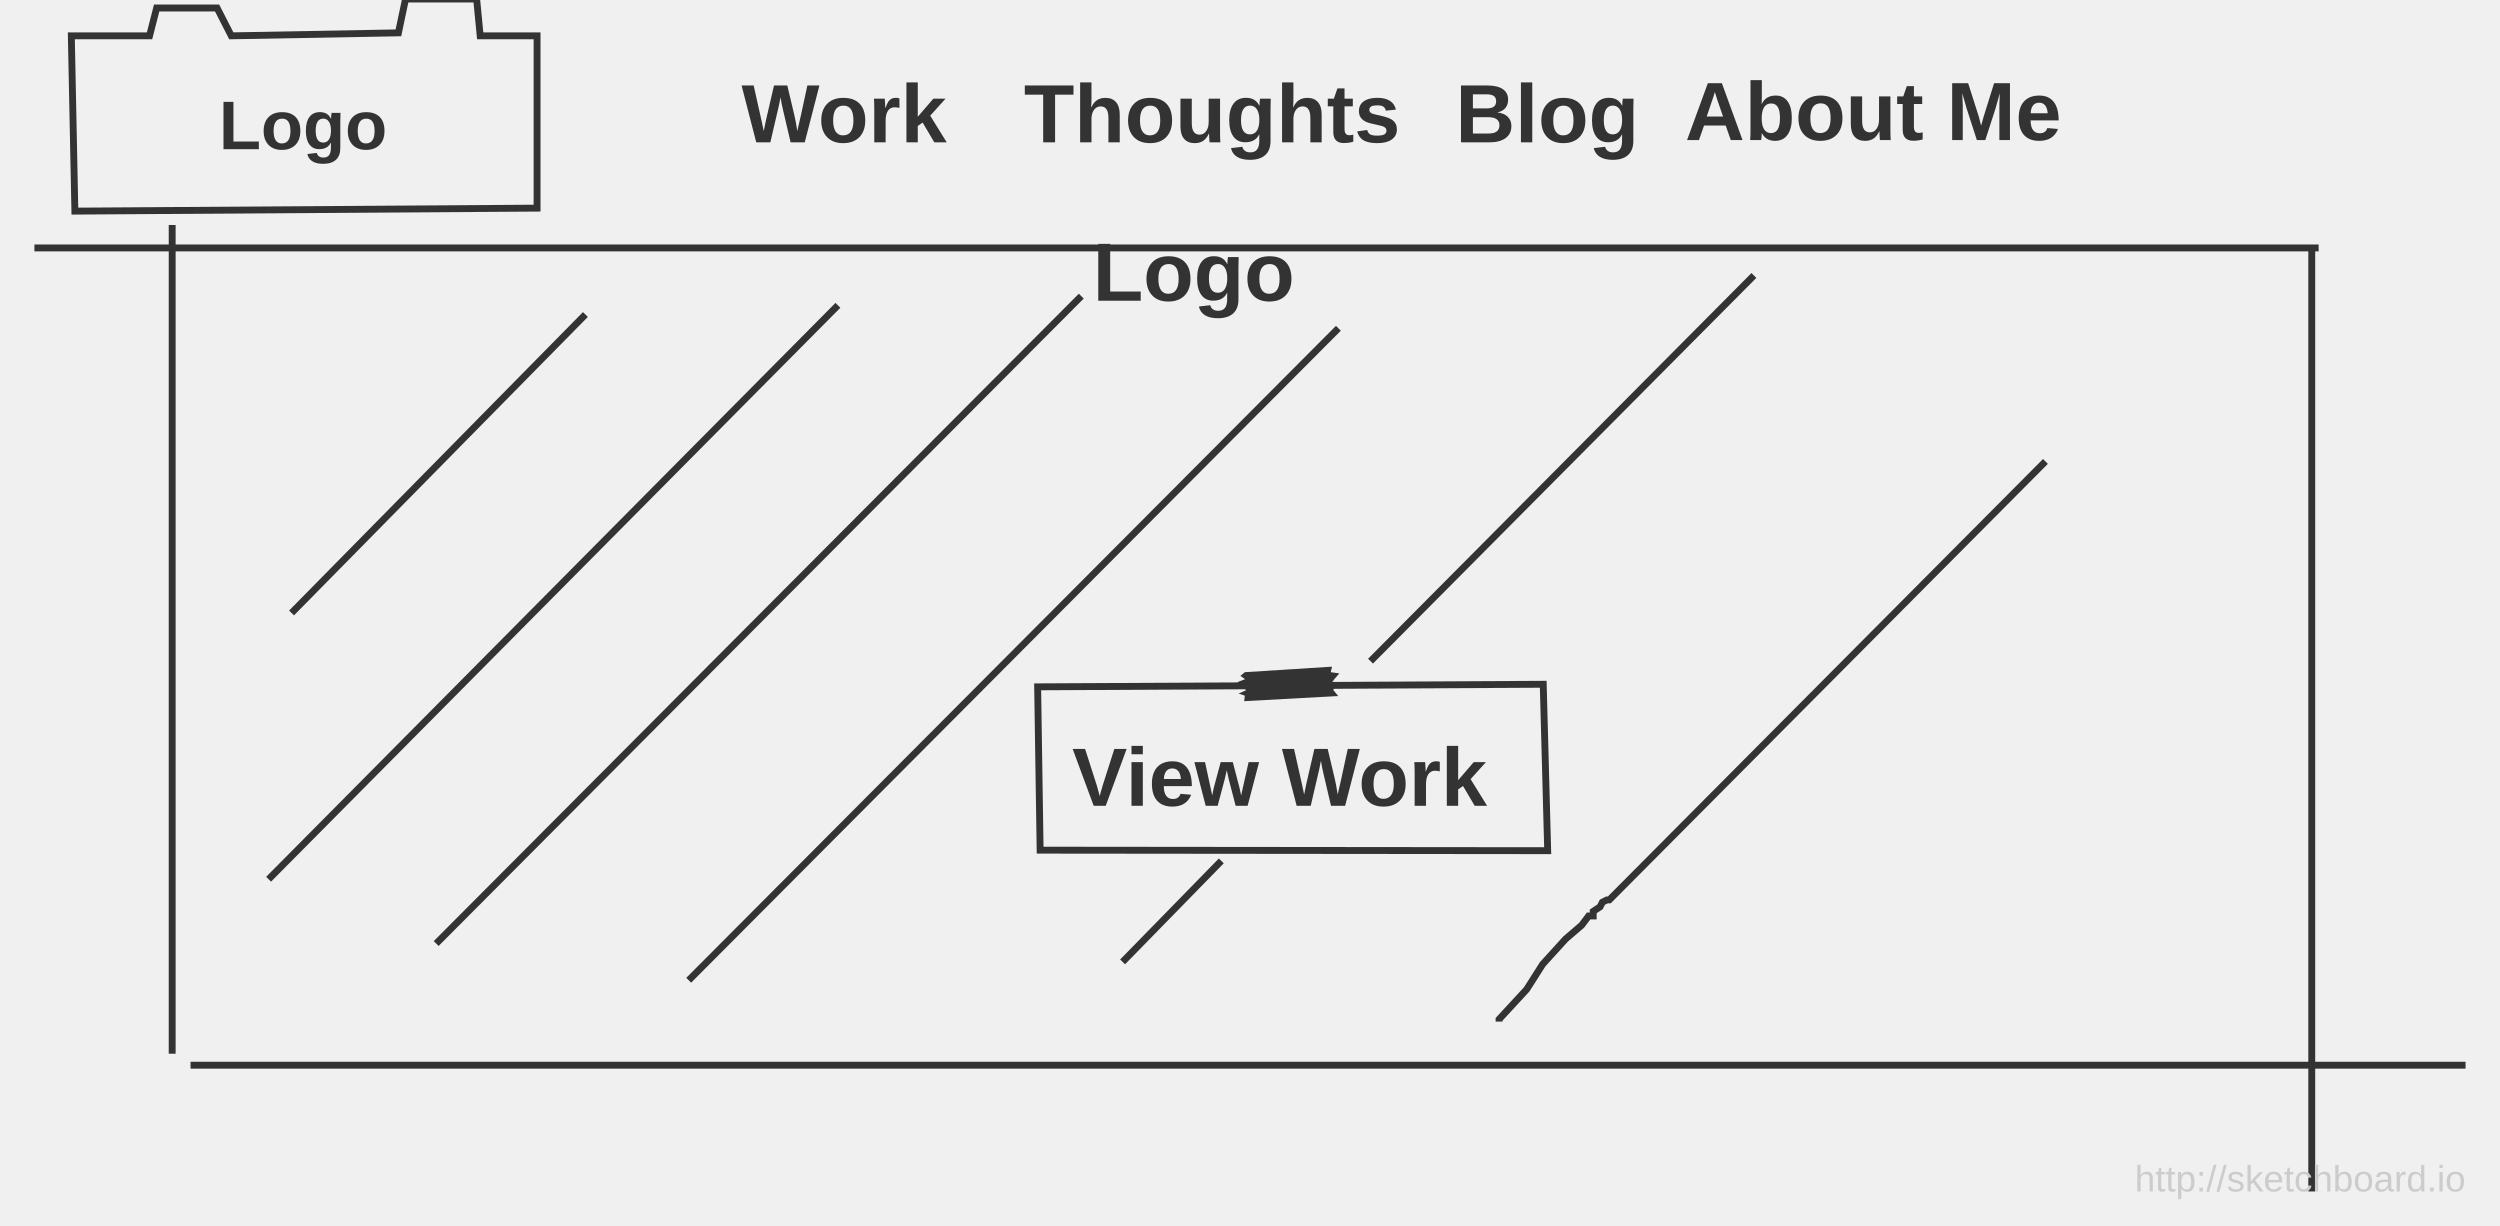
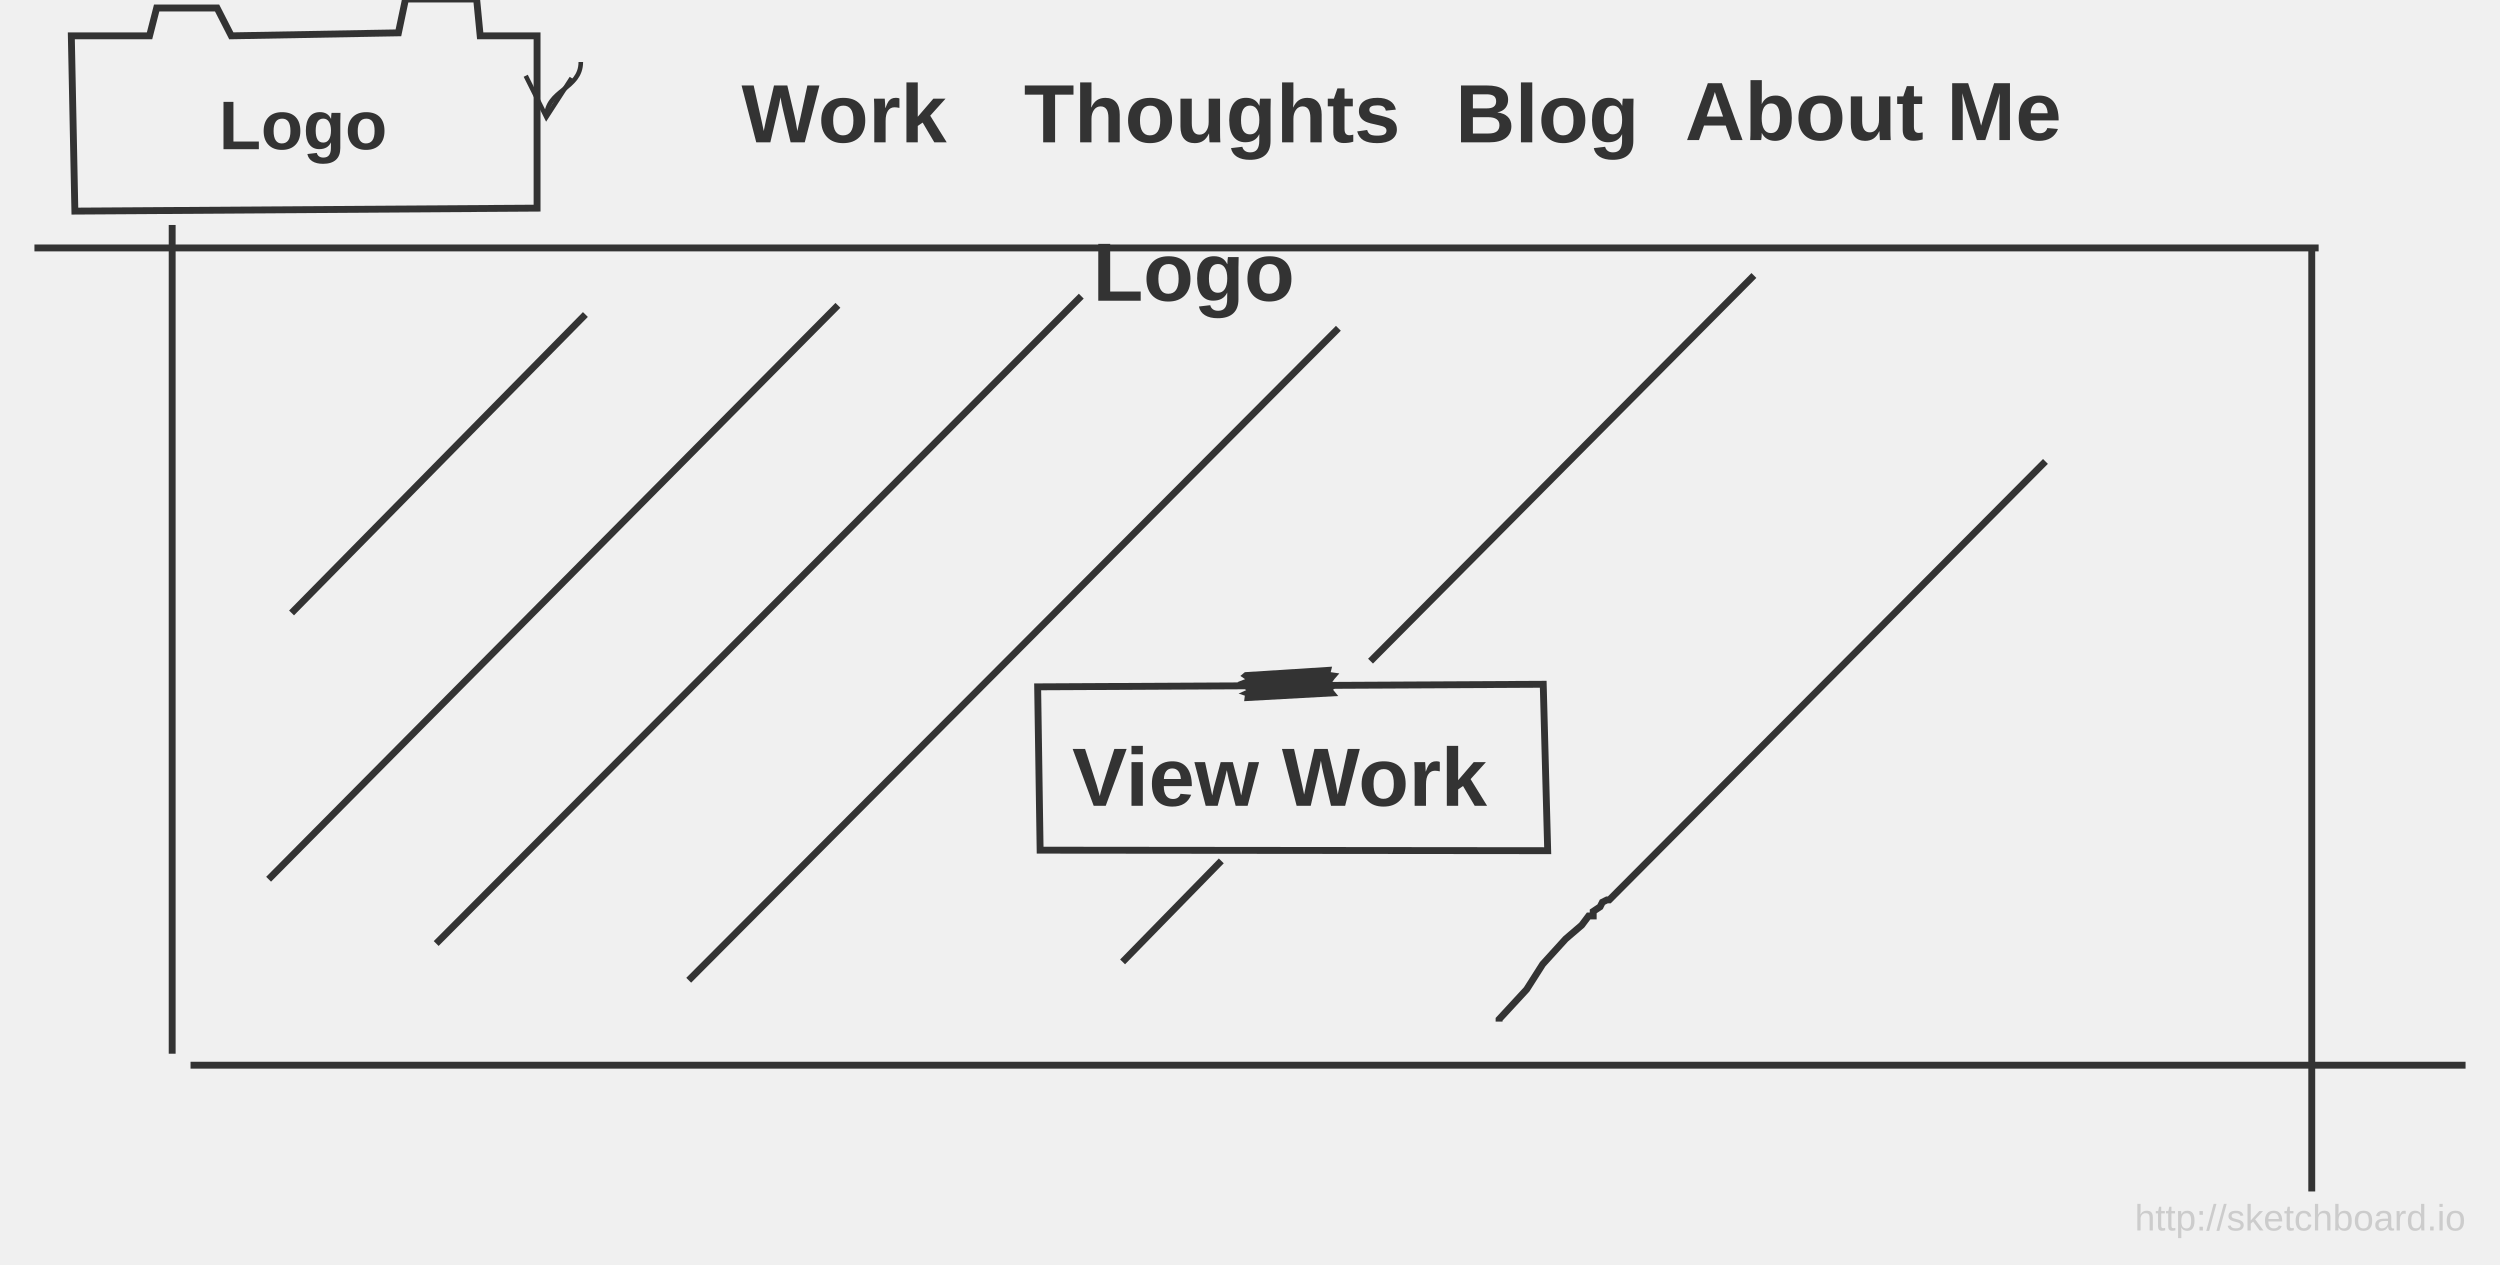
- <svg xmlns="http://www.w3.org/2000/svg" height="534" width="1089" viewBox="260 48 1089 534" style="background-color:transparent;" preserveAspectRatio="xMinYMin meet">
-   <g transform="matrix(1,0,0,1,-1002,275)">
-     <g transform="matrix(1,0,0,1,1714,72)">
+ <svg xmlns="http://www.w3.org/2000/svg" height="551" width="1089" viewBox="260 48 1089 551" style="background-color:transparent;" preserveAspectRatio="xMinYMin meet">
+   <g transform="translate(0,0)">
+     <g transform="matrix(1,0,0,1,712,347)">
      <path style="fill:none;stroke:#333333;stroke-width:3.0;" d="m0,0.186l220.229,-1.118l1.945,72.489l-221.095,-0.223z" />
      <path style="fill:#333333;stroke:none;stroke-width:3.0;" d="m90.248,-6.198l38.009,-2.407l-0.604,2.407l3.763,0.531l-2.131,2.446l-1.313,1.852l3.613,0l-2.875,2.848l2.216,2.707l-40.98,2.25l0.301,-2.407l-2.715,-0.902l3.318,-1.504l-3.851,-3.491l3.365,-1.282l-2.052,-1.424l1.936,-1.625z" />
    </g>
-     <text style="font-weight:Normal; font-size: 12px; text-anchor: start; font-family: arial,helvetica; fill: #333333;" y="98" x="1729">
-       <tspan x="1729" font-weight="bold" font-size="36" dy="26">View Work</tspan>
+     <text style="font-weight:Normal; font-size: 12px; text-anchor: start; font-family: arial,helvetica; fill: #333333;" y="373" x="727">
+       <tspan x="727" font-weight="bold" font-size="36" dy="26">View Work</tspan>
    </text>
  </g>
  <g transform="translate(0,0)">
    <g transform="matrix(1,0,0,1,275,156)">
      <path style="fill:none;stroke:#333333;stroke-width:3.0;" d="m0,0 995,0" />
    </g>
  </g>
  <g transform="translate(0,0)">
    <g transform="matrix(1,0,0,1,335,146)">
      <path style="fill:none;stroke:#333333;stroke-width:3.0;" d="m0,0 0,361" />
    </g>
  </g>
  <g transform="translate(0,0)">
    <g transform="matrix(1,0,0,1,343,512)">
      <path style="fill:none;stroke:#333333;stroke-width:3.0;" d="m0,0 991,0" />
    </g>
  </g>
  <g transform="translate(0,0)">
    <g transform="matrix(1,0,0,1,1267,156)">
      <path style="fill:none;stroke:#333333;stroke-width:3.0;" d="m0,0 0,411" />
    </g>
  </g>
  <g transform="translate(0,0)">
+     <path style="fill:none;stroke:#333333;stroke-width:2;" d="M513,75 C513,87 498,87  498,99" />
+     <polyline style="fill:#ffffff;stroke:#333333;stroke-width:2;fill-opacity:0;" points="489,81 498,99 509,82" />
+     <text style="font-weight:Normal; font-size: 12px; text-anchor: middle; font-family: arial,helvetica; fill: #333333;" y="93" x="517" />
+     <text style="font-weight:Normal; font-size: 12px; text-anchor: start; font-family: arial,helvetica; fill: #333333;" y="87" x="505" />
+     <text style="font-weight:Normal; font-size: 12px; text-anchor: middle; font-family: arial,helvetica; fill: #333333;" y="94" x="517" />
+   </g>
+   <g transform="translate(0,0)">
    <g transform="matrix(1,0,0,1,387,185)">
      <path style="fill:none;stroke:#333333;stroke-width:3.0;" d="m0,130 128,-130" />
    </g>
  </g>
  <g transform="translate(0,0)">
    <g transform="matrix(1,0,0,1,377,181)">
      <path style="fill:none;stroke:#333333;stroke-width:3.0;" d="m0,250 248,-250" />
    </g>
  </g>
-   <g transform="matrix(1,0,0,1,-367,-23)">
-     <g transform="matrix(1,0,0,1,658,81)">
+   <g transform="translate(0,0)">
+     <g transform="matrix(1,0,0,1,291,58)">
      <path style="fill:none;stroke:#333333;stroke-width:3.0;" d="m1.615,81.963l201.333,-1.301l0,-75.054l-24.778,0l-1.551,-16.021l-30.973,0l-3.098,14.72l-72.789,1.301l-6.194,-12.12l-26.328,0l-3.098,12.12l-34.072,0z" />
    </g>
-     <text style="font-weight:bold; font-size: 30px; text-anchor: middle; font-family: arial,helvetica; fill: #333333;" y="136" x="759">Logo</text>
+     <text style="font-weight:bold; font-size: 30px; text-anchor: middle; font-family: arial,helvetica; fill: #333333;" y="113" x="392">Logo</text>
  </g>
  <g transform="translate(0,0)">
    <g transform="matrix(1,0,0,1,450,177)">
      <path style="fill:none;stroke:#333333;stroke-width:3.0;" d="m0,282 281,-282" />
    </g>
  </g>
-   <g transform="matrix(1,0,0,1,-3,-12)">
-     <g transform="matrix(1,0,0,1,563,203)">
+   <g transform="translate(0,0)">
+     <g transform="matrix(1,0,0,1,560,191)">
      <path style="fill:none;stroke:#333333;stroke-width:3.0;" d="m0,284 283,-284" />
    </g>
  </g>
  <g transform="translate(0,0)">
    <g transform="matrix(1,0,0,1,749,423)">
      <path style="fill:none;stroke:#333333;stroke-width:3.0;" d="m0,44 43,-44" />
    </g>
  </g>
  <g transform="translate(0,0)">
    <g transform="matrix(1,0,0,1,857,168)">
      <path style="fill:none;stroke:#333333;stroke-width:3.0;" d="m0,168 167,-168" />
    </g>
  </g>
-   <g transform="matrix(1,0,0,1,43,7)">
-     <g transform="matrix(1,0,0,1,870,240)">
+   <g transform="translate(0,0)">
+     <g transform="matrix(1,0,0,1,913,247)">
      <path style="fill:none;stroke:#333333;stroke-width:3.0;" d="m0,246 0,-1 12,-13 7,-11 10,-11 7,-6 3,-4 2,0 0,0 0,-2 3,-2 1,-2 2,-1 1,0 190,-191" />
    </g>
  </g>
-   <g transform="matrix(1,0,0,1,-86,-118)">
-     <rect style="fill: #000000;fill-opacity: 0;stroke-opacity:0;stroke-width: 1;stroke:%stroke%;" rx="4" height="62" width="100" y="181" x="669" />
-     <text style="font-weight:Normal; font-size: 12px; text-anchor: start; font-family: arial,helvetica; fill: #333333;" y="202" x="669">
-       <tspan x="669" font-weight="bold" font-size="36" dy="26">Work</tspan>
+   <g transform="translate(0,0)">
+     <rect style="fill: #000000;fill-opacity: 0;stroke-opacity:0;stroke-width: 1;stroke:%stroke%;" rx="4" height="62" width="100" y="63" x="583" />
+     <text style="font-weight:Normal; font-size: 12px; text-anchor: start; font-family: arial,helvetica; fill: #333333;" y="84" x="583">
+       <tspan x="583" font-weight="bold" font-size="36" dy="26">Work</tspan>
    </text>
  </g>
-   <g transform="matrix(1,0,0,1,-104,-245)">
-     <rect style="fill: #000000;fill-opacity: 0;stroke-opacity:0;stroke-width: 1;stroke:%stroke%;" rx="4" height="62" width="171" y="308" x="810" />
-     <text style="font-weight:Normal; font-size: 12px; text-anchor: start; font-family: arial,helvetica; fill: #333333;" y="329" x="810">
-       <tspan x="810" font-weight="bold" font-size="36" dy="26">Thoughts</tspan>
+   <g transform="translate(0,0)">
+     <rect style="fill: #000000;fill-opacity: 0;stroke-opacity:0;stroke-width: 1;stroke:%stroke%;" rx="4" height="62" width="171" y="63" x="706" />
+     <text style="font-weight:Normal; font-size: 12px; text-anchor: start; font-family: arial,helvetica; fill: #333333;" y="84" x="706">
+       <tspan x="706" font-weight="bold" font-size="36" dy="26">Thoughts</tspan>
    </text>
  </g>
-   <g transform="matrix(1,0,0,1,182,-20)">
-     <rect style="fill: #000000;fill-opacity: 0;stroke-opacity:0;stroke-width: 1;stroke:%stroke%;" rx="4" height="62" width="97" y="83" x="712" />
-     <text style="font-weight:Normal; font-size: 12px; text-anchor: start; font-family: arial,helvetica; fill: #333333;" y="104" x="712">
-       <tspan x="712" font-weight="bold" font-size="36" dy="26">Blog</tspan>
+   <g transform="translate(0,0)">
+     <rect style="fill: #000000;fill-opacity: 0;stroke-opacity:0;stroke-width: 1;stroke:%stroke%;" rx="4" height="62" width="97" y="63" x="894" />
+     <text style="font-weight:Normal; font-size: 12px; text-anchor: start; font-family: arial,helvetica; fill: #333333;" y="84" x="894">
+       <tspan x="894" font-weight="bold" font-size="36" dy="26">Blog</tspan>
    </text>
  </g>
-   <g transform="matrix(1,0,0,1,106,-21)">
-     <rect style="fill: #000000;fill-opacity: 0;stroke-opacity:0;stroke-width: 1;stroke:%stroke%;" rx="4" height="62" width="171" y="83" x="888" />
-     <text style="font-weight:Normal; font-size: 12px; text-anchor: start; font-family: arial,helvetica; fill: #333333;" y="104" x="888">
-       <tspan x="888" font-weight="bold" font-size="36" dy="26">About Me</tspan>
+   <g transform="translate(0,0)">
+     <rect style="fill: #000000;fill-opacity: 0;stroke-opacity:0;stroke-width: 1;stroke:%stroke%;" rx="4" height="62" width="171" y="62" x="994" />
+     <text style="font-weight:Normal; font-size: 12px; text-anchor: start; font-family: arial,helvetica; fill: #333333;" y="83" x="994">
+       <tspan x="994" font-weight="bold" font-size="36" dy="26">About Me</tspan>
    </text>
  </g>
-   <g transform="matrix(1,0,0,1,10,49)">
-     <rect style="fill: #000000;fill-opacity: 0;stroke-opacity:0;stroke-width: 1;stroke:%stroke%;" rx="4" height="62" width="96" y="83" x="726" />
-     <text style="font-weight:Normal; font-size: 12px; text-anchor: start; font-family: arial,helvetica; fill: #333333;" y="104" x="726">
-       <tspan x="726" font-weight="bold" font-size="36" dy="26">Logo</tspan>
+   <g transform="translate(0,0)">
+     <rect style="fill: #000000;fill-opacity: 0;stroke-opacity:0;stroke-width: 1;stroke:%stroke%;" rx="4" height="62" width="96" y="132" x="736" />
+     <text style="font-weight:Normal; font-size: 12px; text-anchor: start; font-family: arial,helvetica; fill: #333333;" y="153" x="736">
+       <tspan x="736" font-weight="bold" font-size="36" dy="26">Logo</tspan>
    </text>
  </g>
-   <text style="font-weight:Normal; font-size: 16px; text-anchor: end; font-family: Arial; fill: #ccc;" y="567" x="1334">http://sketchboard.io</text>
+   <text style="font-weight:Normal; font-size: 16px; text-anchor: end; font-family: Arial; fill: #ccc;" y="584" x="1334">http://sketchboard.io</text>
</svg>
